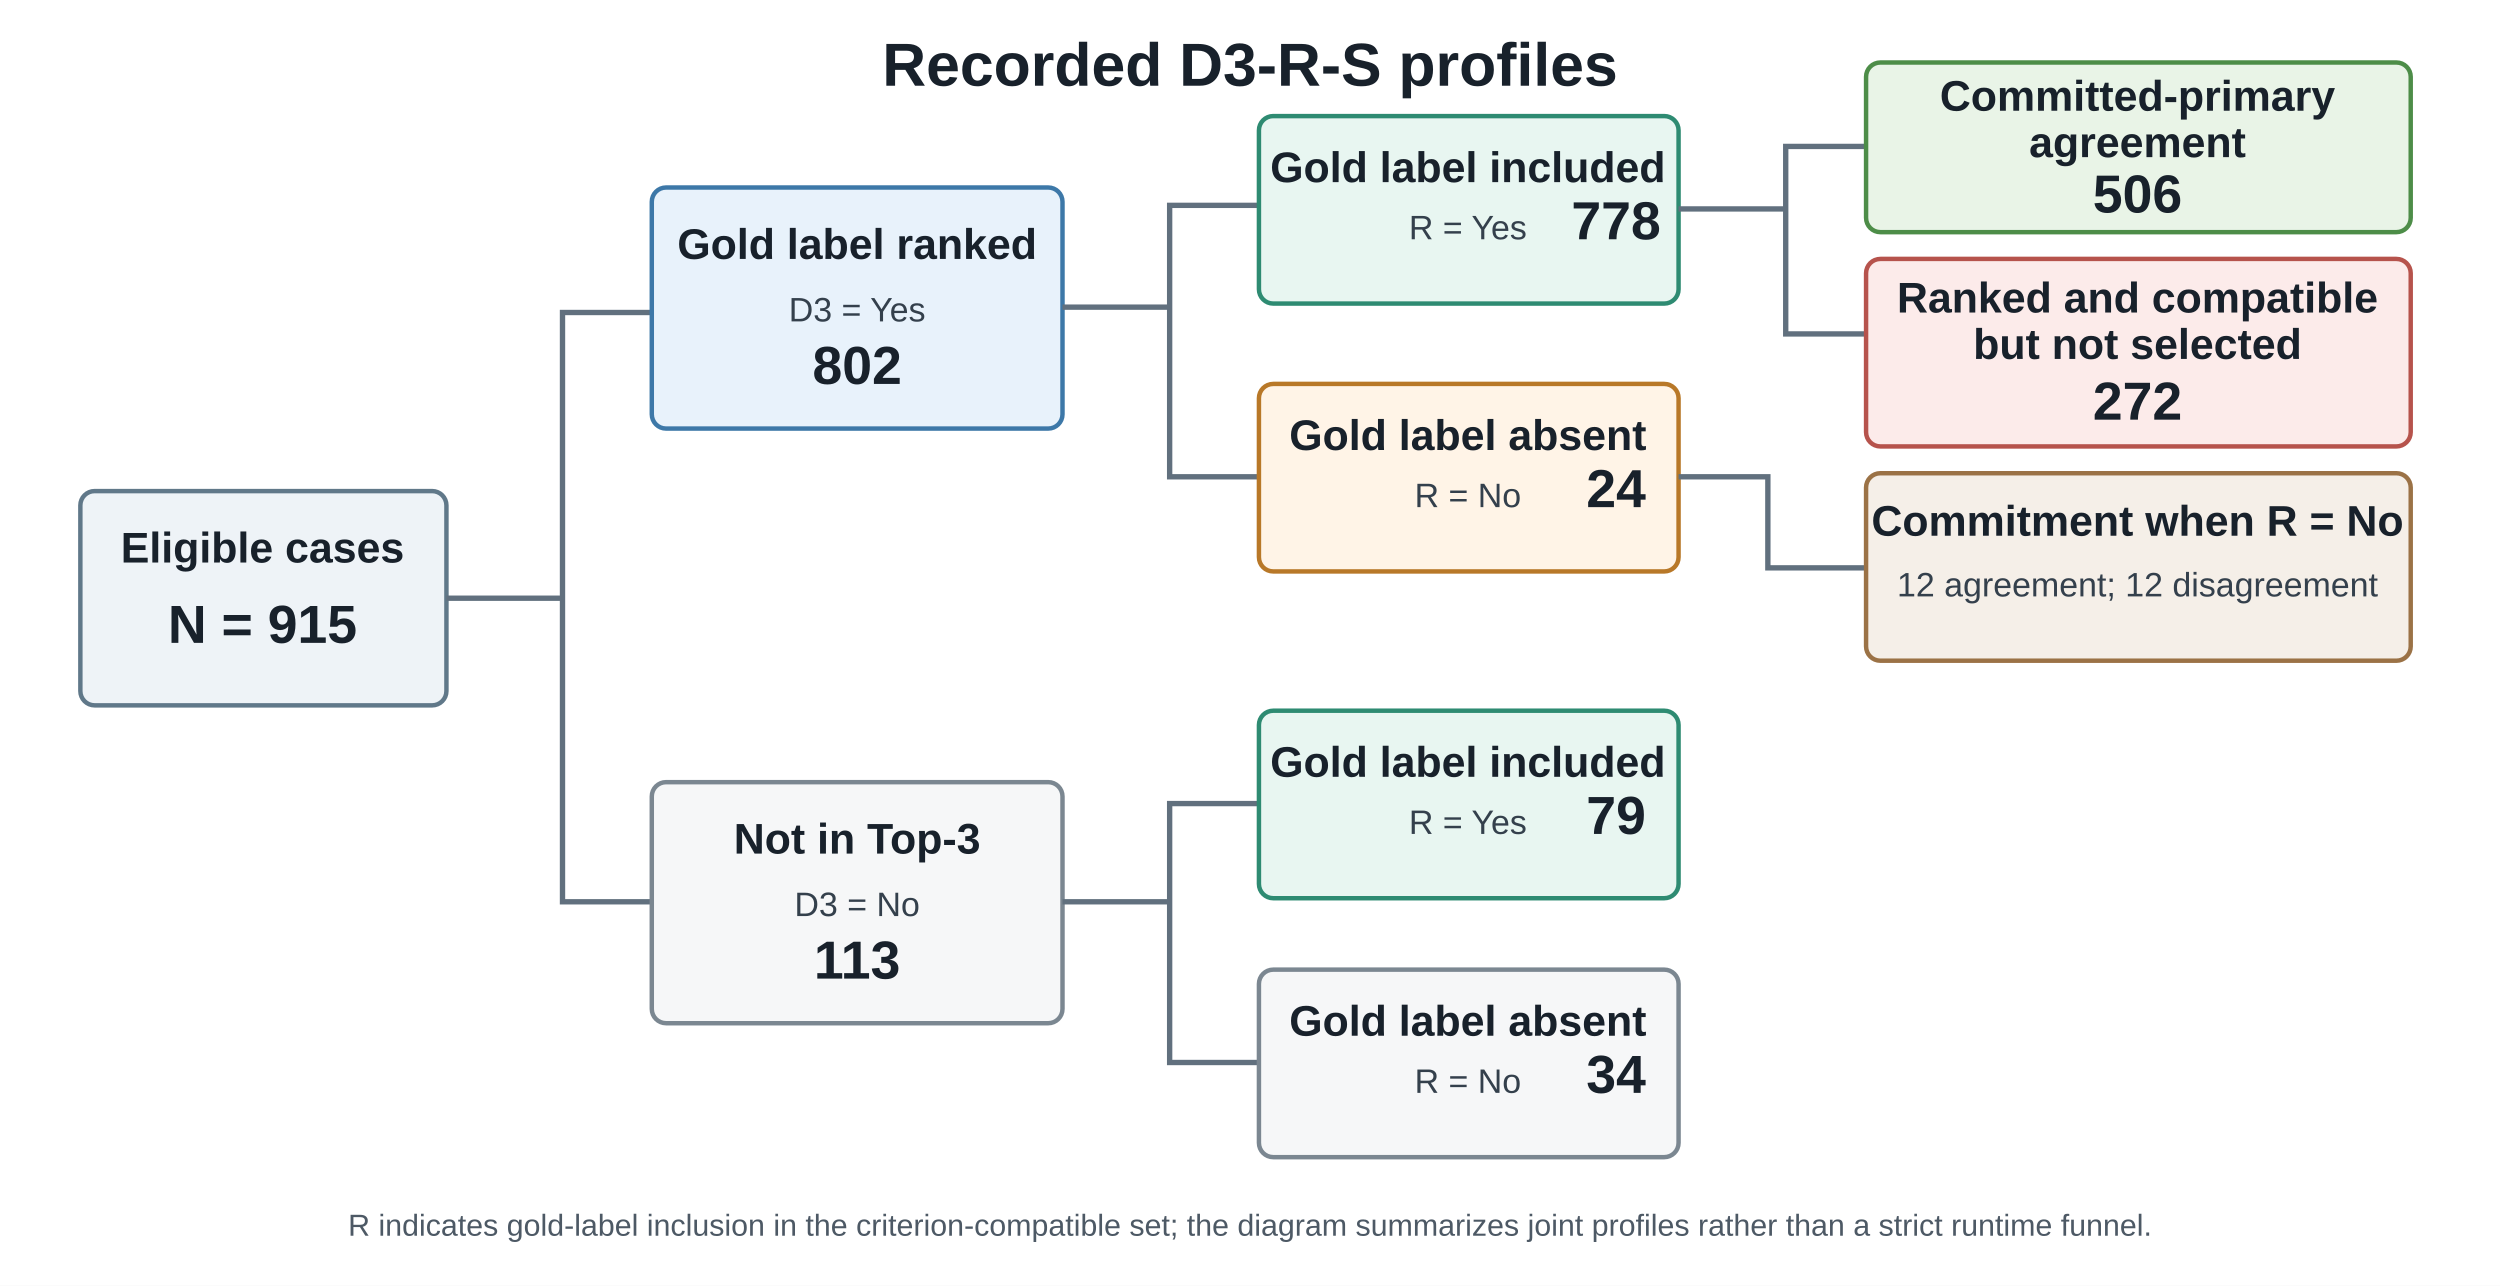
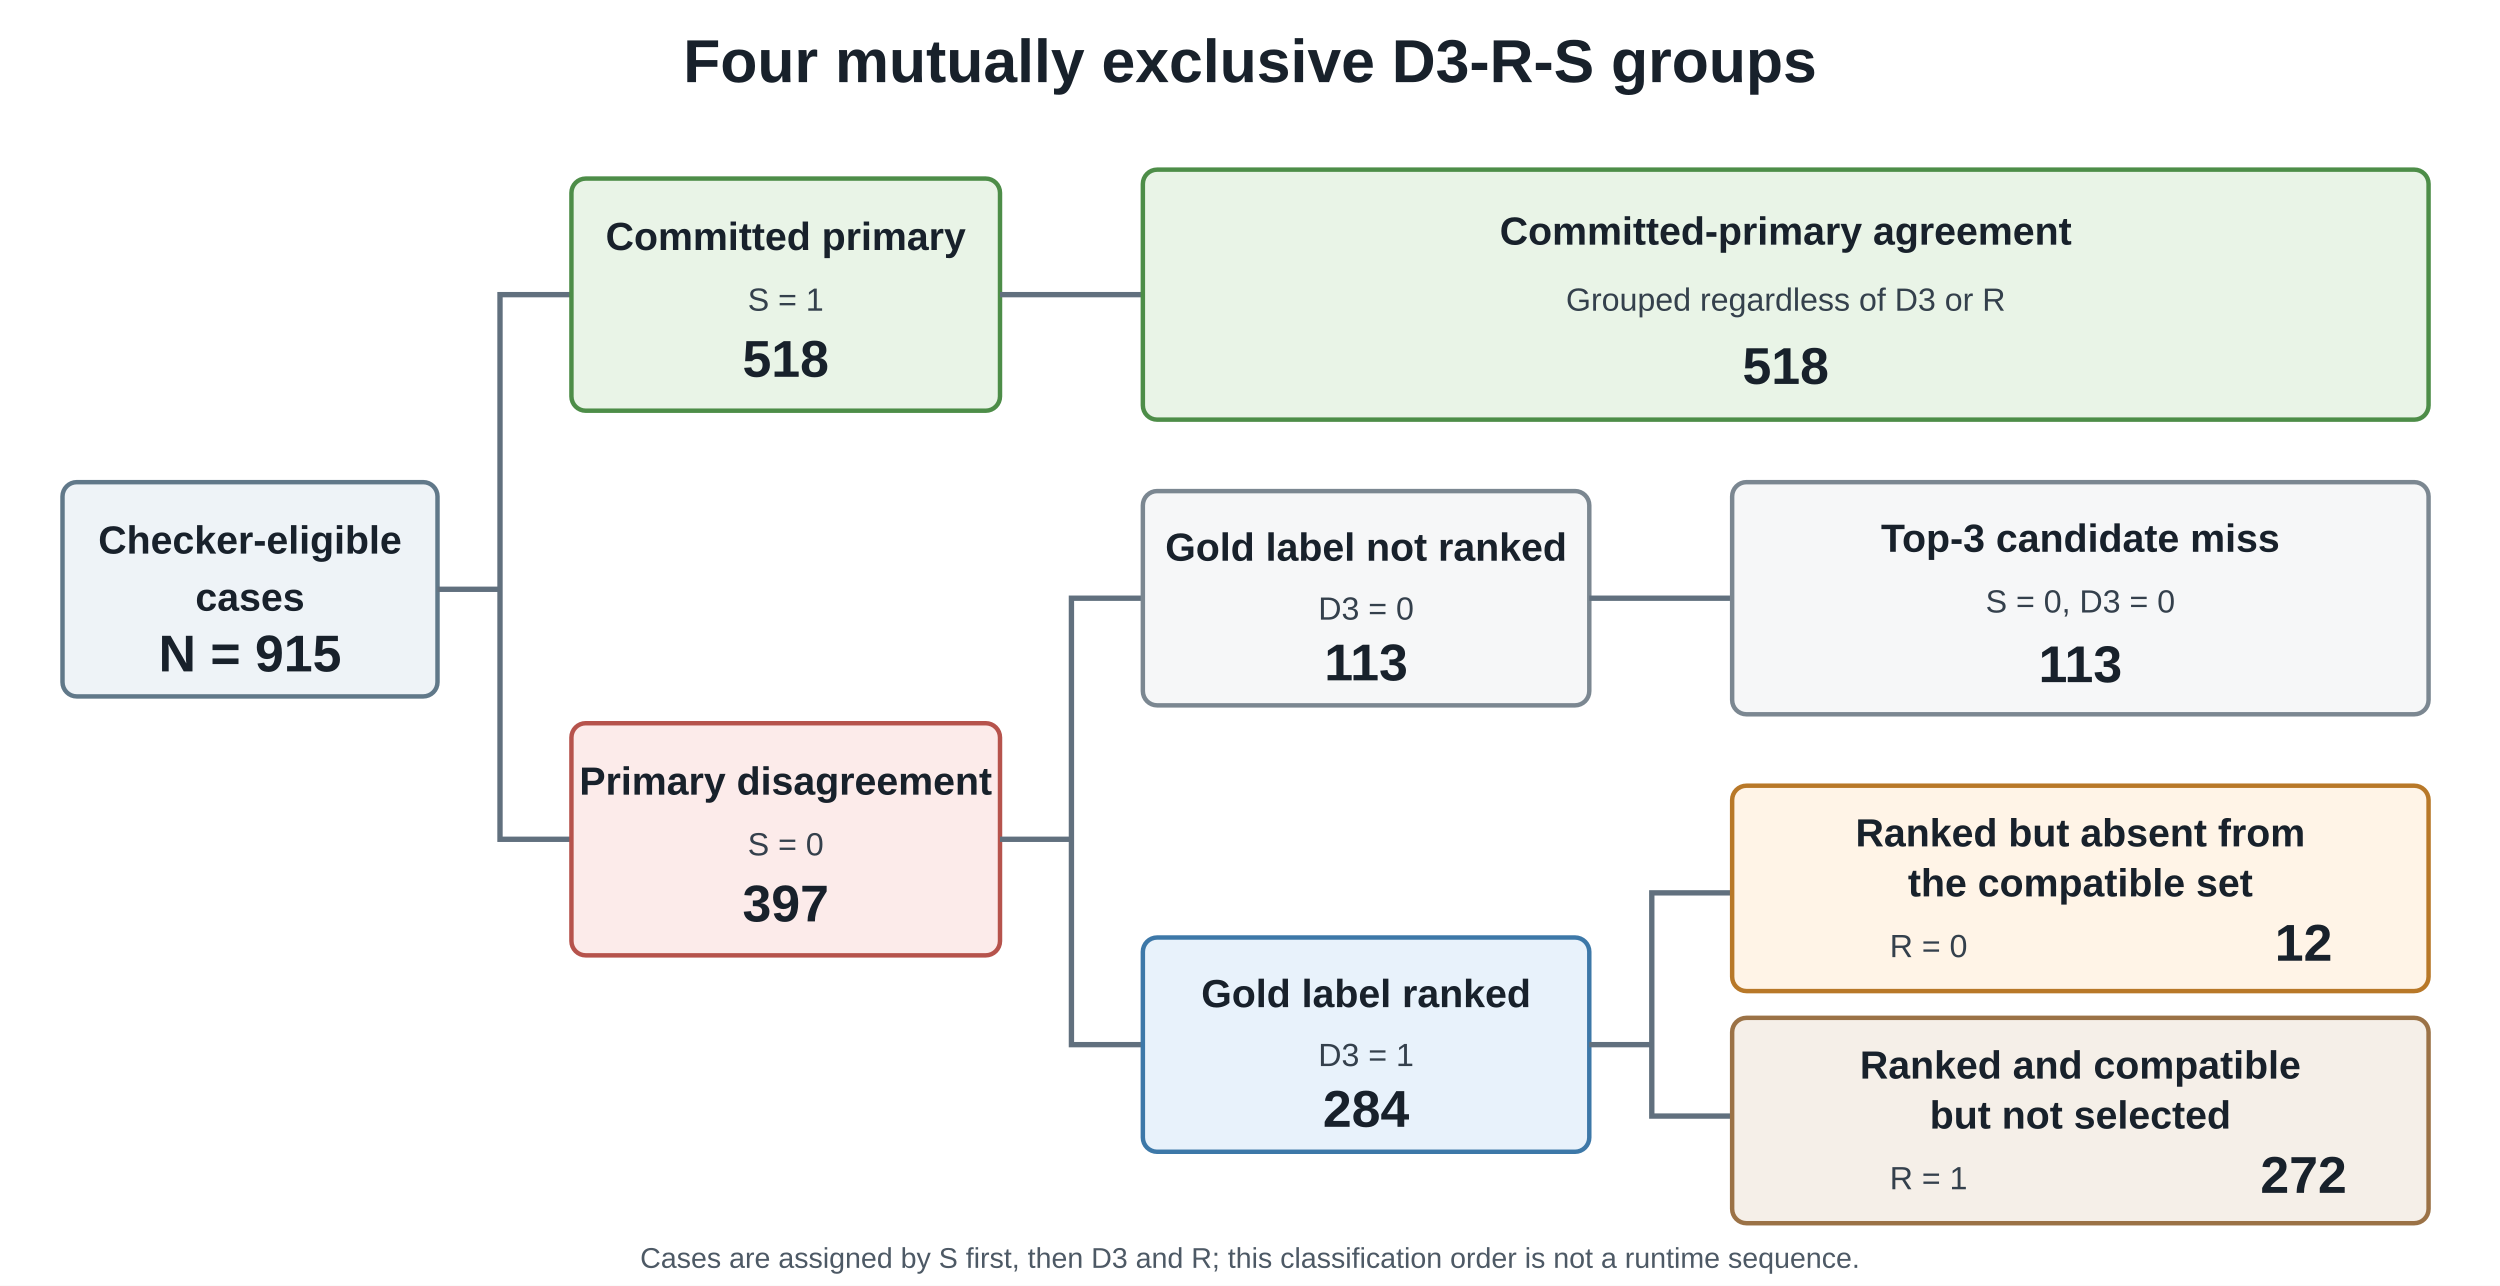
<svg xmlns="http://www.w3.org/2000/svg" width="1400" height="720" viewBox="0 0 1400 720">
  <rect width="1400" height="720" fill="#ffffff" />
  <style>
    .title { font: 700 34px Arial, sans-serif; fill: #18212b; }
-     .head { font: 700 24px Arial, sans-serif; fill: #18212b; }
-     .body { font: 19px Arial, sans-serif; fill: #34404c; }
-     .count { font: 700 30px Arial, sans-serif; fill: #18212b; }
-     .note { font: 17px Arial, sans-serif; fill: #4d5965; }
+     .head { font: 700 22px Arial, sans-serif; fill: #18212b; }
+     .body { font: 18px Arial, sans-serif; fill: #34404c; }
+     .count { font: 700 29px Arial, sans-serif; fill: #18212b; }
+     .note { font: 16px Arial, sans-serif; fill: #4d5965; }
    .line { stroke: #61707e; stroke-width: 3; fill: none; }
    .box { stroke-width: 2.5; rx: 8; }
  </style>
-   <text x="700" y="48" text-anchor="middle" class="title">Recorded D3-R-S profiles</text>
-   <rect x="45" y="275" width="205" height="120" class="box" fill="#eef3f7" stroke="#607889" />
-   <text x="147" y="315" text-anchor="middle" class="head">Eligible cases</text>
-   <text x="147" y="360" text-anchor="middle" class="count">N = 915</text>
-   <path d="M250 335 H315 M315 335 V175 H365 M315 335 V505 H365" class="line" />
-   <rect x="365" y="105" width="230" height="135" class="box" fill="#e8f2fb" stroke="#3d78a8" />
-   <text x="480" y="145" text-anchor="middle" class="head">Gold label ranked</text>
-   <text x="480" y="180" text-anchor="middle" class="body">D3 = Yes</text>
-   <text x="480" y="215" text-anchor="middle" class="count">802</text>
-   <rect x="365" y="438" width="230" height="135" class="box" fill="#f6f7f8" stroke="#7b8791" />
-   <text x="480" y="478" text-anchor="middle" class="head">Not in Top-3</text>
-   <text x="480" y="513" text-anchor="middle" class="body">D3 = No</text>
-   <text x="480" y="548" text-anchor="middle" class="count">113</text>
-   <path d="M595 172 H655 M655 172 V115 H705 M655 172 V267 H705" class="line" />
-   <path d="M595 505 H655 M655 505 V450 H705 M655 505 V595 H705" class="line" />
-   <rect x="705" y="65" width="235" height="105" class="box" fill="#e8f6f1" stroke="#2e8b72" />
-   <text x="822" y="102" text-anchor="middle" class="head">Gold label included</text>
-   <text x="822" y="134" text-anchor="middle" class="body">R = Yes</text>
-   <text x="905" y="134" text-anchor="middle" class="count">778</text>
-   <rect x="705" y="215" width="235" height="105" class="box" fill="#fff4e7" stroke="#b87828" />
-   <text x="822" y="252" text-anchor="middle" class="head">Gold label absent</text>
-   <text x="822" y="284" text-anchor="middle" class="body">R = No</text>
-   <text x="905" y="284" text-anchor="middle" class="count">24</text>
-   <rect x="705" y="398" width="235" height="105" class="box" fill="#e8f6f1" stroke="#2e8b72" />
-   <text x="822" y="435" text-anchor="middle" class="head">Gold label included</text>
-   <text x="822" y="467" text-anchor="middle" class="body">R = Yes</text>
-   <text x="905" y="467" text-anchor="middle" class="count">79</text>
-   <rect x="705" y="543" width="235" height="105" class="box" fill="#f6f7f8" stroke="#7b8791" />
-   <text x="822" y="580" text-anchor="middle" class="head">Gold label absent</text>
-   <text x="822" y="612" text-anchor="middle" class="body">R = No</text>
-   <text x="905" y="612" text-anchor="middle" class="count">34</text>
-   <path d="M940 117 H1000 M1000 117 V82 H1045 M1000 117 V187 H1045" class="line" />
-   <path d="M940 267 H990 V318 H1045" class="line" />
-   <rect x="1045" y="35" width="305" height="95" class="box" fill="#e9f4e7" stroke="#4d8d48" />
-   <text x="1197" y="62" text-anchor="middle" class="head">Committed-primary</text>
-   <text x="1197" y="88" text-anchor="middle" class="head">agreement</text>
-   <text x="1197" y="119" text-anchor="middle" class="count">506</text>
-   <rect x="1045" y="145" width="305" height="105" class="box" fill="#fcebea" stroke="#b6534c" />
-   <text x="1197" y="175" text-anchor="middle" class="head">Ranked and compatible</text>
-   <text x="1197" y="201" text-anchor="middle" class="head">but not selected</text>
-   <text x="1197" y="235" text-anchor="middle" class="count">272</text>
-   <rect x="1045" y="265" width="305" height="105" class="box" fill="#f5efe8" stroke="#9b7246" />
-   <text x="1197" y="300" text-anchor="middle" class="head">Commitment when R = No</text>
-   <text x="1197" y="334" text-anchor="middle" class="body">12 agreement; 12 disagreement</text>
-   <text x="700" y="692" text-anchor="middle" class="note">R indicates gold-label inclusion in the criterion-compatible set; the diagram summarizes joint profiles rather than a strict runtime funnel.</text>
+   <text x="700" y="46" text-anchor="middle" class="title">Four mutually exclusive D3-R-S groups</text>
+   <rect x="35" y="270" width="210" height="120" class="box" fill="#eef3f7" stroke="#607889" />
+   <text x="140" y="310" text-anchor="middle" class="head">Checker-eligible</text>
+   <text x="140" y="342" text-anchor="middle" class="head">cases</text>
+   <text x="140" y="376" text-anchor="middle" class="count">N = 915</text>
+   <path d="M245 330 H280 M280 330 V165 H320 M280 330 V470 H320" class="line" />
+   <rect x="320" y="100" width="240" height="130" class="box" fill="#e9f4e7" stroke="#4d8d48" />
+   <text x="440" y="140" text-anchor="middle" class="head">Committed primary</text>
+   <text x="440" y="174" text-anchor="middle" class="body">S = 1</text>
+   <text x="440" y="211" text-anchor="middle" class="count">518</text>
+   <rect x="320" y="405" width="240" height="130" class="box" fill="#fcebea" stroke="#b6534c" />
+   <text x="440" y="445" text-anchor="middle" class="head">Primary disagreement</text>
+   <text x="440" y="479" text-anchor="middle" class="body">S = 0</text>
+   <text x="440" y="516" text-anchor="middle" class="count">397</text>
+   <path d="M560 165 H640" class="line" />
+   <rect x="640" y="95" width="720" height="140" class="box" fill="#e9f4e7" stroke="#4d8d48" />
+   <text x="1000" y="137" text-anchor="middle" class="head">Committed-primary agreement</text>
+   <text x="1000" y="174" text-anchor="middle" class="body">Grouped regardless of D3 or R</text>
+   <text x="1000" y="215" text-anchor="middle" class="count">518</text>
+   <path d="M560 470 H600 M600 470 V335 H640 M600 470 V585 H640" class="line" />
+   <rect x="640" y="275" width="250" height="120" class="box" fill="#f6f7f8" stroke="#7b8791" />
+   <text x="765" y="314" text-anchor="middle" class="head">Gold label not ranked</text>
+   <text x="765" y="347" text-anchor="middle" class="body">D3 = 0</text>
+   <text x="765" y="381" text-anchor="middle" class="count">113</text>
+   <path d="M890 335 H970" class="line" />
+   <rect x="970" y="270" width="390" height="130" class="box" fill="#f6f7f8" stroke="#7b8791" />
+   <text x="1165" y="309" text-anchor="middle" class="head">Top-3 candidate miss</text>
+   <text x="1165" y="343" text-anchor="middle" class="body">S = 0, D3 = 0</text>
+   <text x="1165" y="382" text-anchor="middle" class="count">113</text>
+   <rect x="640" y="525" width="250" height="120" class="box" fill="#e8f2fb" stroke="#3d78a8" />
+   <text x="765" y="564" text-anchor="middle" class="head">Gold label ranked</text>
+   <text x="765" y="597" text-anchor="middle" class="body">D3 = 1</text>
+   <text x="765" y="631" text-anchor="middle" class="count">284</text>
+   <path d="M890 585 H925 M925 585 V500 H970 M925 585 V625 H970" class="line" />
+   <rect x="970" y="440" width="390" height="115" class="box" fill="#fff4e7" stroke="#b87828" />
+   <text x="1165" y="474" text-anchor="middle" class="head">Ranked but absent from</text>
+   <text x="1165" y="502" text-anchor="middle" class="head">the compatible set</text>
+   <text x="1080" y="536" text-anchor="middle" class="body">R = 0</text>
+   <text x="1290" y="538" text-anchor="middle" class="count">12</text>
+   <rect x="970" y="570" width="390" height="115" class="box" fill="#f5efe8" stroke="#9b7246" />
+   <text x="1165" y="604" text-anchor="middle" class="head">Ranked and compatible</text>
+   <text x="1165" y="632" text-anchor="middle" class="head">but not selected</text>
+   <text x="1080" y="666" text-anchor="middle" class="body">R = 1</text>
+   <text x="1290" y="668" text-anchor="middle" class="count">272</text>
+   <text x="700" y="710" text-anchor="middle" class="note">Cases are assigned by S first, then D3 and R; this classification order is not a runtime sequence.</text>
</svg>
